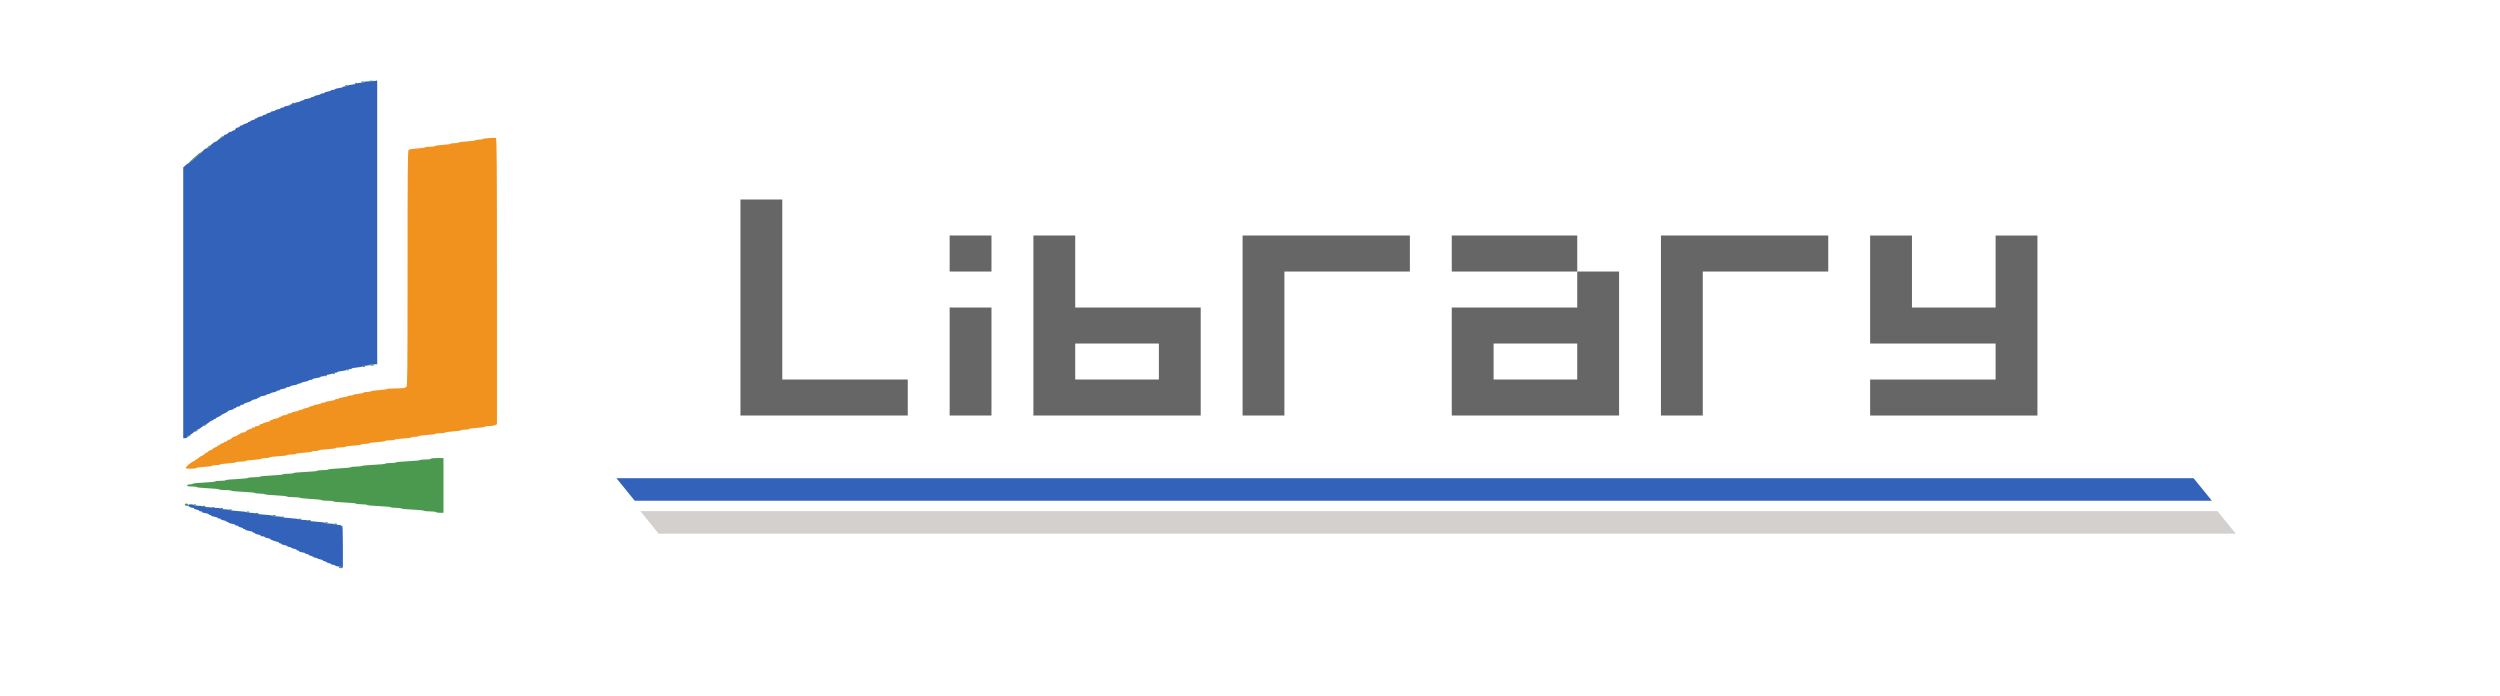
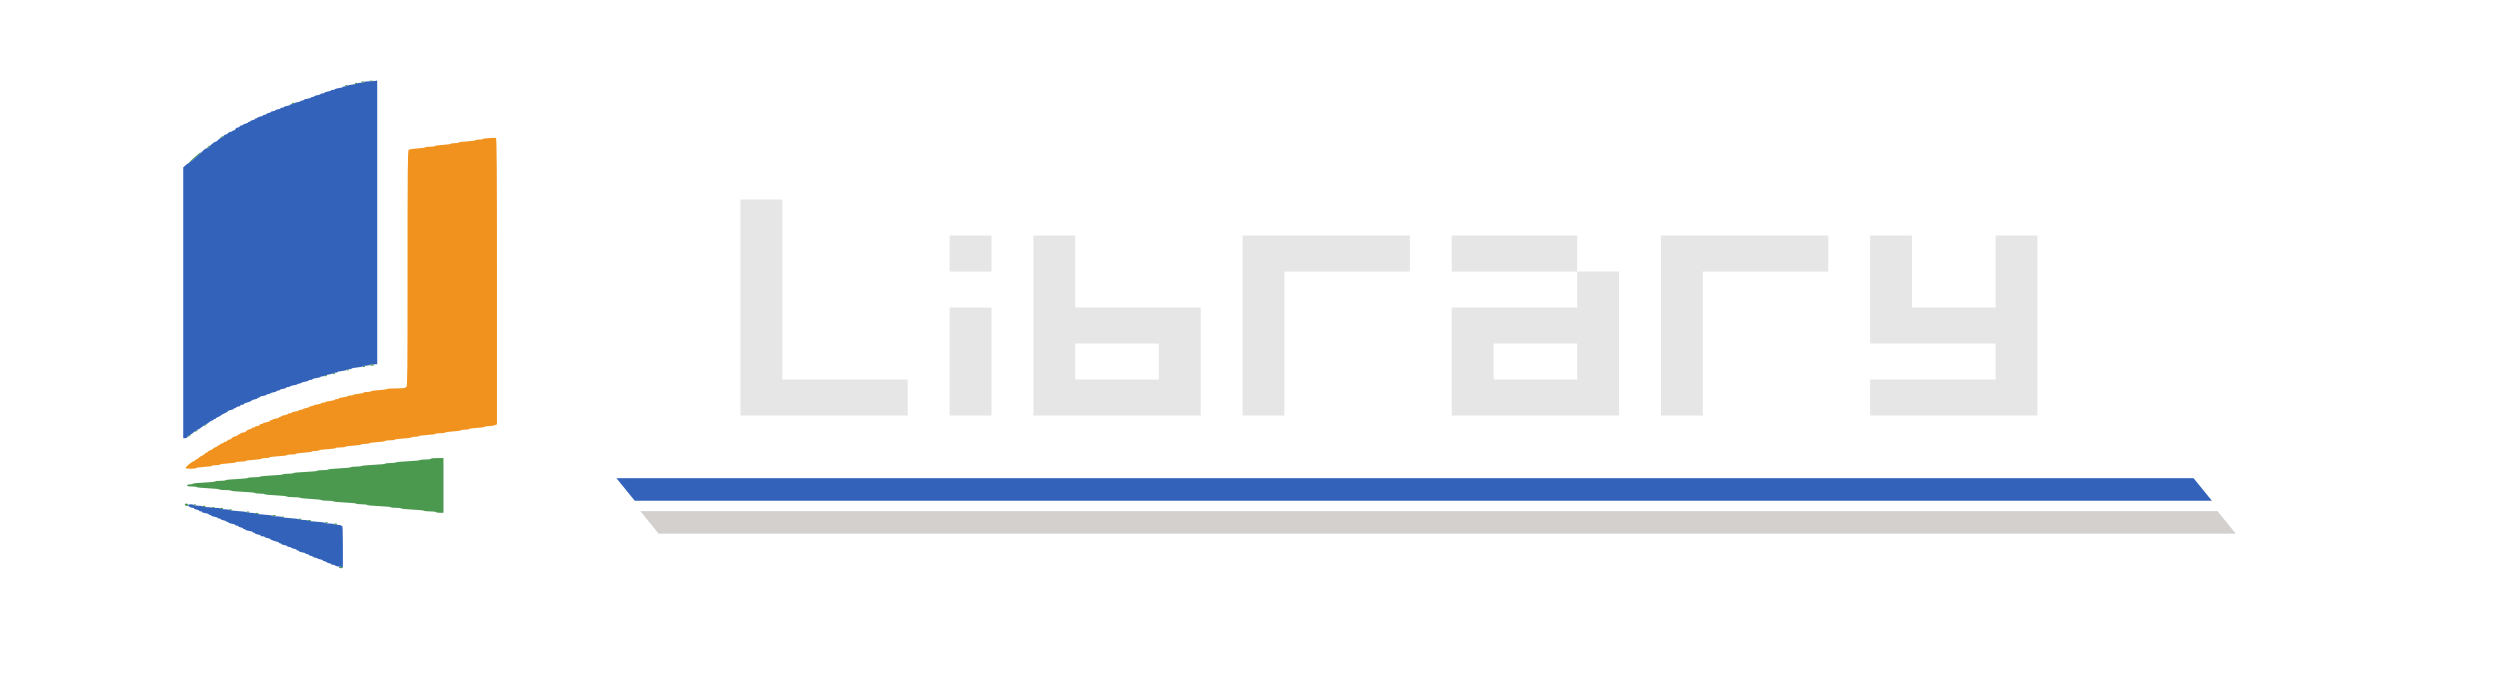
<svg xmlns="http://www.w3.org/2000/svg" version="1.1" id="TEXT" x="0px" y="0px" width="566.929px" height="157.78px" viewBox="0 -0.001 566.929 157.78" enable-background="new 0 -0.001 566.929 157.78" xml:space="preserve">
  <defs id="defs337">
    <clipPath id="clipPath16" clipPathUnits="userSpaceOnUse">
      <path id="path18" d="M 0,64.592 H 377.368 V 0 H 0 Z" />
    </clipPath>
  </defs>
  <linearGradient id="SVGID_1_" gradientUnits="userSpaceOnUse" x1="558.128" y1="955.598" x2="11.77" y2="955.598" gradientTransform="matrix(1 0 0 1 -0.1797 -875.4102)">
    <stop offset="0" style="stop-color:#013A67" id="stop2" />
    <stop offset="1" style="stop-color:#6CD1FF" id="stop4" />
  </linearGradient>
  <linearGradient id="SVGID_2_" gradientUnits="userSpaceOnUse" x1="64.71" y1="938.789" x2="60.765" y2="934.845" gradientTransform="matrix(1 0 0 1 -0.1797 -875.4102)">
    <stop offset="0" style="stop-color:#08406F" id="stop9" />
    <stop offset="1" style="stop-color:#60C5F5" id="stop11" />
  </linearGradient>
  <linearGradient id="SVGID_3_" gradientUnits="userSpaceOnUse" x1="123.295" y1="1013.91" x2="119.67" y2="1010.285" gradientTransform="matrix(1 0 0 1 -0.1797 -875.4102)">
    <stop offset="0" style="stop-color:#08406F" id="stop16" />
    <stop offset="1" style="stop-color:#60C5F5" id="stop18" />
  </linearGradient>
  <linearGradient id="SVGID_4_" gradientUnits="userSpaceOnUse" x1="25.724" y1="994.051" x2="25.724" y2="989.738" gradientTransform="matrix(1 0 0 1 -0.1797 -875.4102)">
    <stop offset="0" style="stop-color:#08406F" id="stop23" />
    <stop offset="1" style="stop-color:#60C5F5" id="stop25" />
  </linearGradient>
  <linearGradient id="SVGID_5_" gradientUnits="userSpaceOnUse" x1="121.186" y1="1033.182" x2="121.186" y2="1028.725" gradientTransform="matrix(1 0 0 1 -0.1797 -875.4102)">
    <stop offset="0" style="stop-color:#08406F" id="stop30" />
    <stop offset="1" style="stop-color:#60C5F5" id="stop32" />
  </linearGradient>
  <linearGradient id="SVGID_6_" gradientUnits="userSpaceOnUse" x1="427.694" y1="994.023" x2="427.694" y2="989.557" gradientTransform="matrix(1 0 0 1 -0.1797 -875.4102)">
    <stop offset="0" style="stop-color:#08406F" id="stop37" />
    <stop offset="1" style="stop-color:#60C5F5" id="stop39" />
  </linearGradient>
  <linearGradient id="SVGID_7_" gradientUnits="userSpaceOnUse" x1="251.065" y1="994.894" x2="251.065" y2="990.416" gradientTransform="matrix(1 0 0 1 -0.1797 -875.4102)">
    <stop offset="0" style="stop-color:#08406F" id="stop44" />
    <stop offset="1" style="stop-color:#60C5F5" id="stop46" />
  </linearGradient>
  <linearGradient id="SVGID_8_" gradientUnits="userSpaceOnUse" x1="522.281" y1="882.188" x2="522.281" y2="877.324" gradientTransform="matrix(1 0 0 1 -0.1797 -875.4102)">
    <stop offset="0" style="stop-color:#08406F" id="stop51" />
    <stop offset="1" style="stop-color:#60C5F5" id="stop53" />
  </linearGradient>
  <linearGradient id="SVGID_9_" gradientUnits="userSpaceOnUse" x1="515.013" y1="906.715" x2="515.013" y2="902.505" gradientTransform="matrix(1 0 0 1 -0.1797 -875.4102)">
    <stop offset="0" style="stop-color:#08406F" id="stop58" />
    <stop offset="1" style="stop-color:#60C5F5" id="stop60" />
  </linearGradient>
  <linearGradient id="SVGID_10_" gradientUnits="userSpaceOnUse" x1="459.37" y1="950.231" x2="459.37" y2="946.512" gradientTransform="matrix(1 0 0 1 -0.1797 -875.4102)">
    <stop offset="0" style="stop-color:#08406F" id="stop65" />
    <stop offset="1" style="stop-color:#60C5F5" id="stop67" />
  </linearGradient>
  <linearGradient id="SVGID_11_" gradientUnits="userSpaceOnUse" x1="490.161" y1="925.111" x2="490.161" y2="919.557" gradientTransform="matrix(1 0 0 1 -0.1797 -875.4102)">
    <stop offset="0" style="stop-color:#08406F" id="stop72" />
    <stop offset="1" style="stop-color:#60C5F5" id="stop74" />
  </linearGradient>
  <linearGradient id="SVGID_12_" gradientUnits="userSpaceOnUse" x1="74.389" y1="968.825" x2="70.846" y2="965.282" gradientTransform="matrix(1 0 0 1 -0.1797 -875.4102)">
    <stop offset="0" style="stop-color:#08406F" id="stop79" />
    <stop offset="1" style="stop-color:#60C5F5" id="stop81" />
  </linearGradient>
  <linearGradient id="SVGID_13_" gradientUnits="userSpaceOnUse" x1="120.255" y1="904.369" x2="114.889" y2="904.369" gradientTransform="matrix(1 0 0 1 -0.1797 -875.4102)">
    <stop offset="0" style="stop-color:#08406F" id="stop86" />
    <stop offset="1" style="stop-color:#60C5F5" id="stop88" />
  </linearGradient>
  <linearGradient id="SVGID_14_" gradientUnits="userSpaceOnUse" x1="173.081" y1="919.961" x2="166.421" y2="919.961" gradientTransform="matrix(1 0 0 1 -0.1797 -875.4102)">
    <stop offset="0" style="stop-color:#08406F" id="stop93" />
    <stop offset="1" style="stop-color:#60C5F5" id="stop95" />
  </linearGradient>
  <linearGradient id="SVGID_15_" gradientUnits="userSpaceOnUse" x1="255.988" y1="925.216" x2="249.995" y2="925.216" gradientTransform="matrix(1 0 0 1 -0.1797 -875.4102)">
    <stop offset="0" style="stop-color:#08406F" id="stop100" />
    <stop offset="1" style="stop-color:#60C5F5" id="stop102" />
  </linearGradient>
  <linearGradient id="SVGID_16_" gradientUnits="userSpaceOnUse" x1="349.277" y1="904.625" x2="343.576" y2="904.625" gradientTransform="matrix(1 0 0 1 -0.1797 -875.4102)">
    <stop offset="0" style="stop-color:#08406F" id="stop107" />
    <stop offset="1" style="stop-color:#60C5F5" id="stop109" />
  </linearGradient>
  <linearGradient id="SVGID_17_" gradientUnits="userSpaceOnUse" x1="400.96" y1="918.446" x2="395.164" y2="918.446" gradientTransform="matrix(1 0 0 1 -0.1797 -875.4102)">
    <stop offset="0" style="stop-color:#08406F" id="stop114" />
    <stop offset="1" style="stop-color:#60C5F5" id="stop116" />
  </linearGradient>
  <linearGradient id="SVGID_18_" gradientUnits="userSpaceOnUse" x1="101.765" y1="968.938" x2="96.654" y2="968.938" gradientTransform="matrix(1 0 0 1 -0.1797 -875.4102)">
    <stop offset="0" style="stop-color:#08406F" id="stop121" />
    <stop offset="1" style="stop-color:#60C5F5" id="stop123" />
  </linearGradient>
  <linearGradient id="SVGID_19_" gradientUnits="userSpaceOnUse" x1="121.249" y1="973.838" x2="117.696" y2="970.286" gradientTransform="matrix(1 0 0 1 -0.1797 -875.4102)">
    <stop offset="0" style="stop-color:#08406F" id="stop128" />
    <stop offset="1" style="stop-color:#60C5F5" id="stop130" />
  </linearGradient>
  <linearGradient id="SVGID_20_" gradientUnits="userSpaceOnUse" x1="553.436" y1="892.5" x2="549.767" y2="888.831" gradientTransform="matrix(1 0 0 1 -0.1797 -875.4102)">
    <stop offset="0" style="stop-color:#08406F" id="stop135" />
    <stop offset="1" style="stop-color:#60C5F5" id="stop137" />
  </linearGradient>
  <linearGradient id="SVGID_21_" gradientUnits="userSpaceOnUse" x1="145.994" y1="969.879" x2="140.596" y2="969.879" gradientTransform="matrix(1 0 0 1 -0.1797 -875.4102)">
    <stop offset="0" style="stop-color:#08406F" id="stop142" />
    <stop offset="1" style="stop-color:#60C5F5" id="stop144" />
  </linearGradient>
  <linearGradient id="SVGID_22_" gradientUnits="userSpaceOnUse" x1="148.777" y1="907.01" x2="144.289" y2="902.522" gradientTransform="matrix(1 0 0 1 -0.1797 -875.4102)">
    <stop offset="0" style="stop-color:#08406F" id="stop149" />
    <stop offset="1" style="stop-color:#60C5F5" id="stop151" />
  </linearGradient>
  <linearGradient id="SVGID_23_" gradientUnits="userSpaceOnUse" x1="215.846" y1="922.321" x2="211.688" y2="918.164" gradientTransform="matrix(1 0 0 1 -0.1797 -875.4102)">
    <stop offset="0" style="stop-color:#08406F" id="stop156" />
    <stop offset="1" style="stop-color:#60C5F5" id="stop158" />
  </linearGradient>
  <linearGradient id="SVGID_24_" gradientUnits="userSpaceOnUse" x1="304.316" y1="927.811" x2="299.932" y2="923.426" gradientTransform="matrix(1 0 0 1 -0.1797 -875.4102)">
    <stop offset="0" style="stop-color:#08406F" id="stop163" />
    <stop offset="1" style="stop-color:#60C5F5" id="stop165" />
  </linearGradient>
  <linearGradient id="SVGID_25_" gradientUnits="userSpaceOnUse" x1="376.971" y1="906.861" x2="372.763" y2="902.653" gradientTransform="matrix(1 0 0 1 -0.1797 -875.4102)">
    <stop offset="0" style="stop-color:#08406F" id="stop170" />
    <stop offset="1" style="stop-color:#60C5F5" id="stop172" />
  </linearGradient>
  <linearGradient id="SVGID_26_" gradientUnits="userSpaceOnUse" x1="488.738" y1="935.265" x2="485.282" y2="931.809" gradientTransform="matrix(1 0 0 1 -0.1797 -875.4102)">
    <stop offset="0" style="stop-color:#08406F" id="stop177" />
    <stop offset="1" style="stop-color:#60C5F5" id="stop179" />
  </linearGradient>
  <linearGradient id="SVGID_27_" gradientUnits="userSpaceOnUse" x1="499.808" y1="979.377" x2="495.849" y2="975.418" gradientTransform="matrix(1 0 0 1 -0.1797 -875.4102)">
    <stop offset="0" style="stop-color:#08406F" id="stop184" />
    <stop offset="1" style="stop-color:#60C5F5" id="stop186" />
  </linearGradient>
  <linearGradient id="SVGID_28_" gradientUnits="userSpaceOnUse" x1="441.837" y1="921.613" x2="437.555" y2="917.331" gradientTransform="matrix(1 0 0 1 -0.1797 -875.4102)">
    <stop offset="0" style="stop-color:#08406F" id="stop191" />
    <stop offset="1" style="stop-color:#60C5F5" id="stop193" />
  </linearGradient>
  <linearGradient id="SVGID_29_" gradientUnits="userSpaceOnUse" x1="486.859" y1="916.649" x2="481.745" y2="911.535" gradientTransform="matrix(1 0 0 1 -0.1797 -875.4102)">
    <stop offset="0" style="stop-color:#08406F" id="stop198" />
    <stop offset="1" style="stop-color:#60C5F5" id="stop200" />
  </linearGradient>
  <linearGradient id="SVGID_30_" gradientUnits="userSpaceOnUse" x1="185.977" y1="992.33" x2="182.335" y2="988.688" gradientTransform="matrix(1 0 0 1 -0.1797 -875.4102)">
    <stop offset="0" style="stop-color:#08406F" id="stop205" />
    <stop offset="1" style="stop-color:#60C5F5" id="stop207" />
  </linearGradient>
  <linearGradient id="SVGID_31_" gradientUnits="userSpaceOnUse" x1="303.028" y1="969.14" x2="299.387" y2="965.499" gradientTransform="matrix(1 0 0 1 -0.1797 -875.4102)">
    <stop offset="0" style="stop-color:#08406F" id="stop212" />
    <stop offset="1" style="stop-color:#60C5F5" id="stop214" />
  </linearGradient>
  <linearGradient id="SVGID_32_" gradientUnits="userSpaceOnUse" x1="349.889" y1="973.085" x2="346.38" y2="969.576" gradientTransform="matrix(1 0 0 1 -0.1797 -875.4102)">
    <stop offset="0" style="stop-color:#08406F" id="stop219" />
    <stop offset="1" style="stop-color:#60C5F5" id="stop221" />
  </linearGradient>
  <linearGradient id="SVGID_33_" gradientUnits="userSpaceOnUse" x1="370.804" y1="993.64" x2="366.381" y2="989.217" gradientTransform="matrix(1 0 0 1 -0.1797 -875.4102)">
    <stop offset="0" style="stop-color:#08406F" id="stop226" />
    <stop offset="1" style="stop-color:#60C5F5" id="stop228" />
  </linearGradient>
  <linearGradient id="SVGID_34_" gradientUnits="userSpaceOnUse" x1="229.457" y1="971.769" x2="223.419" y2="971.769" gradientTransform="matrix(1 0 0 1 -0.1797 -875.4102)">
    <stop offset="0" style="stop-color:#08406F" id="stop233" />
    <stop offset="1" style="stop-color:#60C5F5" id="stop235" />
  </linearGradient>
  <linearGradient id="SVGID_35_" gradientUnits="userSpaceOnUse" x1="330.304" y1="968.519" x2="325.092" y2="968.519" gradientTransform="matrix(1 0 0 1 -0.1797 -875.4102)">
    <stop offset="0" style="stop-color:#08406F" id="stop240" />
    <stop offset="1" style="stop-color:#60C5F5" id="stop242" />
  </linearGradient>
  <linearGradient id="SVGID_36_" gradientUnits="userSpaceOnUse" x1="374.97" y1="967.807" x2="368.725" y2="967.807" gradientTransform="matrix(1 0 0 1 -0.1797 -875.4102)">
    <stop offset="0" style="stop-color:#08406F" id="stop247" />
    <stop offset="1" style="stop-color:#60C5F5" id="stop249" />
  </linearGradient>
  <linearGradient id="SVGID_37_" gradientUnits="userSpaceOnUse" x1="440.637" y1="959.675" x2="436.219" y2="955.257" gradientTransform="matrix(1 0 0 1 -0.1797 -875.4102)">
    <stop offset="0" style="stop-color:#08406F" id="stop254" />
    <stop offset="1" style="stop-color:#60C5F5" id="stop256" />
  </linearGradient>
  <linearGradient id="SVGID_38_" gradientUnits="userSpaceOnUse" x1="472.92" y1="969.51" x2="472.92" y2="963.708" gradientTransform="matrix(1 0 0 1 -0.1797 -875.4102)">
    <stop offset="0" style="stop-color:#08406F" id="stop261" />
    <stop offset="1" style="stop-color:#60C5F5" id="stop263" />
  </linearGradient>
  <g transform="matrix(1.379752,0,0,-1.75347,-2.413133,139.8701)" id="g10">
    <g id="g12">
      <g clip-path="url(#clipPath16)" id="g14">
        <g transform="translate(362.2794,17.9215)" id="g182">
          <path id="path184" style="fill:#3362ba;fill-opacity:1;fill-rule:nonzero;stroke:none" d="m 0,0 h -259.211 l 3.001,-2.911 H 3 Z" />
        </g>
        <g transform="translate(366.2072,13.6647)" id="g186">
          <path id="path188" style="fill:#d4d0ce;fill-opacity:1;fill-rule:nonzero;stroke:none" d="m 0,0 h -259.211 l 3.001,-2.911 H 3 Z" />
        </g>
      </g>
    </g>
  </g>
  <g aria-label="Library" transform="matrix(1.435751,0,0,1.235477,-4.02981,23.24215)" style="font-style:normal;font-variant:normal;font-weight:normal;font-stretch:normal;font-size:33.04px;line-height:1.25;font-family:Pixeled;-inkscape-font-specification:Pixeled;letter-spacing:0px;word-spacing:0px;fill:#666666;fill-opacity:1;stroke:none;stroke-width:0.826" id="text927">
-     <path d="M 119.76,57.453 V 17.807 h 6.606 v 33.04 h 19.819 v 6.606 z" style="fill:#666666;stroke-width:0.826" id="path830" />
-     <path d="M 152.8,57.453 V 37.634 h 6.606 v 19.819 z m 0,-26.425 v -6.614 h 6.606 v 6.614 z" style="fill:#666666;stroke-width:0.826" id="path832" />
-     <path d="m 185.847,50.847 v -6.606 h -13.213 v 6.606 z m -19.819,6.606 V 24.414 h 6.606 V 37.634 h 19.819 v 19.819 z" style="fill:#666666;stroke-width:0.826" id="path834" />
-     <path d="M 199.068,57.453 V 24.414 h 26.425 v 6.614 H 205.674 v 26.425 z" style="fill:#666666;stroke-width:0.826" id="path836" />
-     <path d="m 251.927,50.847 v -6.606 h -13.213 v 6.606 z m -19.819,6.606 V 37.634 h 19.819 v -6.606 h 6.606 v 26.425 z m 0,-26.425 v -6.614 h 19.819 v 6.614 z" style="fill:#666666;stroke-width:0.826" id="path838" />
-     <path d="M 265.147,57.453 V 24.414 h 26.425 v 6.614 h -19.819 v 26.425 z" style="fill:#666666;stroke-width:0.826" id="path840" />
-     <path d="m 298.187,57.453 v -6.606 h 19.819 V 44.241 H 298.187 v -19.827 h 6.606 V 37.634 h 13.213 V 24.414 h 6.606 v 33.04 z" style="fill:#666666;stroke-width:0.826" id="path842" />
+     <path d="M 119.76,57.453 V 17.807 h 6.606 v 33.04 h 19.819 v 6.606 z" style="fill:#e6e6e6;stroke-width:0.826" id="path830" />
+     <path d="M 152.8,57.453 V 37.634 h 6.606 v 19.819 z m 0,-26.425 v -6.614 h 6.606 v 6.614 z" style="fill:#e6e6e6;stroke-width:0.826" id="path832" />
+     <path d="m 185.847,50.847 v -6.606 h -13.213 v 6.606 z m -19.819,6.606 V 24.414 h 6.606 V 37.634 h 19.819 v 19.819 z" style="fill:#e6e6e6;stroke-width:0.826" id="path834" />
+     <path d="M 199.068,57.453 V 24.414 h 26.425 v 6.614 H 205.674 v 26.425 z" style="fill:#e6e6e6;stroke-width:0.826" id="path836" />
+     <path d="m 251.927,50.847 v -6.606 h -13.213 v 6.606 z m -19.819,6.606 V 37.634 h 19.819 v -6.606 h 6.606 v 26.425 z m 0,-26.425 v -6.614 h 19.819 v 6.614 z" style="fill:#e6e6e6;stroke-width:0.826" id="path838" />
+     <path d="M 265.147,57.453 V 24.414 h 26.425 v 6.614 h -19.819 v 26.425 z" style="fill:#e6e6e6;stroke-width:0.826" id="path840" />
+     <path d="m 298.187,57.453 v -6.606 h 19.819 V 44.241 H 298.187 v -19.827 h 6.606 V 37.634 h 13.213 V 24.414 h 6.606 v 33.04 z" style="fill:#e6e6e6;stroke-width:0.826" id="path842" />
  </g>
  <g transform="matrix(-0.6032965,0,0,0.5371736,190.9187,197.6292)" id="svgg">
    <path style="fill:#ef8b0f;fill-rule:evenodd;stroke:none;fill-opacity:0.941" id="path0" d="m 130.032,-309.636 c -0.298,0.099 -0.374,12.463 -0.372,60.49 l 0.002,60.365 0.808,0.375 c 0.444,0.207 1.455,0.375 2.248,0.375 0.792,0 1.44,0.121 1.44,0.268 0,0.147 1.351,0.364 3.001,0.482 1.65,0.119 3.001,0.336 3.001,0.483 0,0.147 0.675,0.268 1.5,0.268 0.825,0 1.501,0.12 1.501,0.267 0,0.148 1.35,0.365 3,0.483 1.651,0.118 3.001,0.335 3.001,0.482 0,0.148 0.81,0.268 1.801,0.268 0.99,0 1.8,0.122 1.8,0.271 0,0.149 1.418,0.368 3.151,0.486 1.733,0.118 3.151,0.334 3.151,0.479 0,0.146 0.607,0.264 1.35,0.264 0.743,0 1.35,0.119 1.35,0.265 0,0.145 1.418,0.361 3.151,0.479 1.733,0.118 3.151,0.336 3.151,0.486 0,0.149 0.799,0.271 1.775,0.271 0.977,0 1.821,0.13 1.876,0.29 0.055,0.159 1.416,0.381 3.025,0.494 1.61,0.113 2.926,0.32 2.926,0.46 0,0.141 0.675,0.256 1.501,0.256 0.825,0 1.5,0.121 1.5,0.268 0,0.147 1.35,0.364 3.001,0.482 1.65,0.119 3,0.336 3,0.483 0,0.147 0.811,0.268 1.801,0.268 0.99,0 1.8,0.122 1.8,0.271 0,0.149 1.418,0.368 3.151,0.486 1.733,0.118 3.151,0.333 3.151,0.479 0,0.145 0.608,0.264 1.35,0.264 0.743,0 1.351,0.118 1.351,0.261 0,0.144 1.35,0.358 3,0.475 1.651,0.117 3.001,0.336 3.001,0.488 0,0.152 0.743,0.276 1.651,0.276 0.907,0 1.65,0.118 1.65,0.262 0,0.144 1.485,0.358 3.301,0.475 1.815,0.118 3.301,0.338 3.301,0.489 0,0.151 0.675,0.275 1.5,0.275 0.825,0 1.5,0.12 1.5,0.267 0,0.148 1.351,0.365 3.001,0.483 1.65,0.118 3.001,0.335 3.001,0.482 0,0.148 0.81,0.268 1.8,0.268 0.991,0 1.801,0.121 1.801,0.268 0,0.147 1.35,0.364 3,0.482 1.651,0.118 3.001,0.335 3.001,0.483 0,0.147 0.675,0.267 1.501,0.267 0.825,0 1.5,0.118 1.5,0.262 0,0.144 1.35,0.357 3.001,0.474 1.65,0.117 3,0.337 3,0.489 0,0.152 0.878,0.276 1.951,0.276 1.195,0 1.95,-0.126 1.95,-0.324 0,-0.477 -2.202,-2.573 -2.953,-2.812 -0.356,-0.113 -0.647,-0.331 -0.647,-0.485 0,-0.154 -0.154,-0.28 -0.341,-0.28 -0.188,0 -0.654,-0.338 -1.036,-0.75 -0.382,-0.413 -0.843,-0.751 -1.024,-0.751 -0.181,0 -0.642,-0.337 -1.024,-0.75 -0.382,-0.412 -0.849,-0.75 -1.036,-0.75 -0.187,0 -0.341,-0.126 -0.341,-0.28 0,-0.154 -0.303,-0.376 -0.675,-0.493 -0.371,-0.117 -0.878,-0.444 -1.125,-0.727 -0.248,-0.283 -0.754,-0.611 -1.125,-0.728 -0.372,-0.117 -0.676,-0.339 -0.676,-0.493 0,-0.154 -0.202,-0.28 -0.45,-0.28 -0.247,0 -0.45,-0.132 -0.45,-0.294 0,-0.162 -0.337,-0.379 -0.75,-0.483 -0.413,-0.103 -0.75,-0.308 -0.75,-0.455 0,-0.148 -0.256,-0.268 -0.568,-0.268 -0.313,0 -0.646,-0.203 -0.741,-0.45 -0.095,-0.248 -0.415,-0.45 -0.71,-0.45 -0.296,0 -0.699,-0.258 -0.895,-0.573 -0.197,-0.316 -0.77,-0.664 -1.273,-0.774 -0.503,-0.111 -0.914,-0.326 -0.914,-0.478 0,-0.151 -0.145,-0.276 -0.322,-0.276 -0.177,0 -0.524,-0.202 -0.772,-0.45 -0.247,-0.247 -0.748,-0.45 -1.112,-0.45 -0.365,0 -0.854,-0.265 -1.087,-0.589 -0.234,-0.324 -0.804,-0.672 -1.267,-0.774 -0.463,-0.102 -0.842,-0.309 -0.842,-0.461 0,-0.152 -0.27,-0.277 -0.6,-0.277 -0.33,0 -0.6,-0.135 -0.6,-0.3 0,-0.165 -0.342,-0.3 -0.76,-0.3 -0.417,0 -0.837,-0.202 -0.932,-0.45 -0.095,-0.247 -0.428,-0.45 -0.741,-0.45 -0.312,0 -0.568,-0.118 -0.568,-0.262 0,-0.144 -0.54,-0.348 -1.2,-0.453 -0.66,-0.106 -1.2,-0.294 -1.2,-0.418 0,-0.31 -2.268,-1.268 -3.003,-1.268 -0.329,0 -0.598,-0.135 -0.598,-0.3 0,-0.165 -0.203,-0.3 -0.45,-0.3 -0.248,0 -0.451,-0.117 -0.451,-0.261 0,-0.144 -0.54,-0.348 -1.2,-0.454 -0.66,-0.106 -1.2,-0.325 -1.2,-0.489 0,-0.163 -0.338,-0.296 -0.75,-0.296 -0.413,0 -0.751,-0.127 -0.751,-0.282 0,-0.155 -0.607,-0.373 -1.35,-0.484 -0.743,-0.111 -1.35,-0.322 -1.35,-0.468 0,-0.147 -0.338,-0.266 -0.75,-0.266 -0.413,0 -0.751,-0.118 -0.751,-0.262 0,-0.144 -0.54,-0.348 -1.2,-0.454 -0.66,-0.105 -1.2,-0.325 -1.2,-0.488 0,-0.163 -0.338,-0.297 -0.75,-0.297 -0.413,0 -0.751,-0.122 -0.751,-0.272 0,-0.149 -0.675,-0.364 -1.5,-0.478 -0.825,-0.113 -1.5,-0.329 -1.5,-0.478 0,-0.15 -0.33,-0.272 -0.733,-0.272 -0.403,0 -0.806,-0.119 -0.896,-0.265 -0.09,-0.146 -0.908,-0.358 -1.818,-0.472 -0.91,-0.114 -1.655,-0.332 -1.655,-0.485 0,-0.153 -0.337,-0.279 -0.75,-0.279 -0.412,0 -0.75,-0.125 -0.75,-0.278 0,-0.153 -0.743,-0.371 -1.65,-0.485 -0.908,-0.113 -1.651,-0.325 -1.651,-0.471 0,-0.146 -0.472,-0.266 -1.05,-0.266 -0.578,0 -1.05,-0.116 -1.05,-0.257 0,-0.142 -0.844,-0.346 -1.876,-0.453 -1.031,-0.108 -1.92,-0.33 -1.975,-0.493 -0.055,-0.164 -0.685,-0.297 -1.401,-0.297 -0.715,0 -1.345,-0.131 -1.4,-0.29 -0.055,-0.159 -1.417,-0.382 -3.026,-0.494 -1.609,-0.113 -2.925,-0.32 -2.925,-0.461 0,-0.141 -1.553,-0.256 -3.451,-0.256 -2.101,0 -3.451,-0.117 -3.451,-0.3 0,-0.165 -0.203,-0.3 -0.45,-0.3 -0.399,0 -0.45,-5.737 -0.45,-49.834 0,-42.339 -0.064,-49.897 -0.421,-50.254 -0.268,-0.268 -1.468,-0.494 -3.301,-0.623 -1.584,-0.111 -2.88,-0.318 -2.88,-0.458 0,-0.141 -0.799,-0.256 -1.776,-0.256 -0.976,0 -1.82,-0.131 -1.875,-0.29 -0.055,-0.159 -1.417,-0.382 -3.026,-0.494 -1.609,-0.113 -2.925,-0.32 -2.925,-0.461 0,-0.14 -0.676,-0.256 -1.501,-0.256 -0.825,0 -1.5,-0.122 -1.5,-0.271 0,-0.149 -1.418,-0.368 -3.151,-0.486 -1.733,-0.118 -3.151,-0.333 -3.151,-0.479 0,-0.145 -0.596,-0.264 -1.325,-0.264 -0.729,0 -1.37,-0.117 -1.425,-0.26 -0.106,-0.275 -4.338,-0.628 -4.977,-0.415" />
    <path style="fill:#4a994f;fill-rule:evenodd;stroke:none;fill-opacity:1" id="path1" d="m 176.127,-333.599 c 0.372,0.236 1.542,0.12 1.542,-0.153 0,-0.063 -0.439,-0.113 -0.975,-0.111 -0.663,0.004 -0.845,0.088 -0.567,0.264 m 3.343,0.332 c 0,0.165 0.27,0.3 0.6,0.3 0.33,0 0.6,-0.135 0.6,-0.3 0,-0.165 -0.27,-0.3 -0.6,-0.3 -0.33,0 -0.6,0.135 -0.6,0.3 m 2.7,0.6 c 0,0.165 0.203,0.3 0.45,0.3 0.248,0 0.451,-0.135 0.451,-0.3 0,-0.165 -0.203,-0.3 -0.451,-0.3 -0.247,0 -0.45,0.135 -0.45,0.3 m 3.601,0.9 c 0,0.165 0.203,0.3 0.45,0.3 0.248,0 0.45,-0.135 0.45,-0.3 0,-0.165 -0.202,-0.3 -0.45,-0.3 -0.247,0 -0.45,0.135 -0.45,0.3 m 20.105,7.502 c 0,0.165 0.203,0.3 0.45,0.3 0.248,0 0.45,-0.135 0.45,-0.3 0,-0.165 -0.202,-0.3 -0.45,-0.3 -0.247,0 -0.45,0.135 -0.45,0.3 m 26.707,14.072 c 0,0.147 0.214,0.35 0.475,0.45 0.734,0.282 0.807,0.22 0.318,-0.268 -0.51,-0.51 -0.793,-0.575 -0.793,-0.182 m 5.106,3.793 c 0.008,0.517 0.557,1.179 0.786,0.949 0.123,-0.123 -0.005,-0.452 -0.284,-0.731 -0.279,-0.279 -0.505,-0.377 -0.502,-0.218 m 3.296,2.993 c 0,0.282 4.244,4.349 4.539,4.349 0.16,0 -0.721,-1.013 -1.959,-2.251 -2.091,-2.091 -2.58,-2.489 -2.58,-2.098 m -65.266,89.57 c 0.102,0.165 0.582,0.3 1.068,0.3 0.485,0 0.882,-0.135 0.882,-0.3 0,-0.165 -0.48,-0.3 -1.068,-0.3 -0.635,0 -0.993,0.121 -0.882,0.3 m 3.451,0.6 c 0,0.165 0.202,0.3 0.45,0.3 0.247,0 0.45,-0.135 0.45,-0.3 0,-0.165 -0.203,-0.3 -0.45,-0.3 -0.248,0 -0.45,0.135 -0.45,0.3 m 6.241,1.56 c 0.28,0.28 0.44,0.28 0.72,0 0.28,-0.28 0.2,-0.36 -0.36,-0.36 -0.56,0 -0.64,0.08 -0.36,0.36 m 5.161,1.441 c 0,0.165 0.203,0.3 0.451,0.3 0.247,0 0.45,-0.135 0.45,-0.3 0,-0.165 -0.203,-0.3 -0.45,-0.3 -0.248,0 -0.451,0.135 -0.451,0.3 m 3.001,0.9 c 0,0.165 0.203,0.3 0.45,0.3 0.248,0 0.45,-0.135 0.45,-0.3 0,-0.165 -0.202,-0.3 -0.45,-0.3 -0.247,0 -0.45,0.135 -0.45,0.3 m 45.454,20.891 c 0.268,0.267 0.577,0.395 0.688,0.284 0.111,-0.111 0.004,-0.328 -0.239,-0.482 -0.709,-0.448 -0.977,-0.33 -0.449,0.198 m 3.158,2.183 c 0,0.147 0.214,0.35 0.475,0.45 0.734,0.282 0.807,0.22 0.318,-0.268 -0.51,-0.51 -0.793,-0.575 -0.793,-0.182 m 2.844,2.318 c 0.267,0.267 0.577,0.395 0.688,0.284 0.111,-0.111 0.003,-0.328 -0.24,-0.481 -0.708,-0.449 -0.976,-0.331 -0.448,0.197 m -95.267,20.97 v 11.552 h 1.333 c 0.733,0 1.416,-0.135 1.518,-0.3 0.102,-0.165 1.115,-0.3 2.25,-0.3 1.136,0 2.141,-0.122 2.234,-0.272 0.092,-0.15 2.058,-0.369 4.369,-0.488 2.31,-0.119 4.2,-0.335 4.2,-0.478 0,-0.144 0.878,-0.262 1.951,-0.262 1.072,0 1.95,-0.116 1.95,-0.257 0,-0.141 1.992,-0.352 4.426,-0.47 2.435,-0.117 4.471,-0.339 4.526,-0.493 0.055,-0.154 0.959,-0.28 2.008,-0.28 1.049,0 1.984,-0.123 2.076,-0.273 0.093,-0.149 2.059,-0.369 4.369,-0.488 2.31,-0.119 4.201,-0.334 4.201,-0.478 0,-0.144 1.012,-0.262 2.25,-0.262 1.238,0 2.251,-0.12 2.251,-0.266 0,-0.147 1.757,-0.365 3.904,-0.484 2.147,-0.12 3.978,-0.337 4.068,-0.484 0.091,-0.146 1.226,-0.266 2.523,-0.266 1.297,0 2.403,-0.127 2.458,-0.282 0.055,-0.155 1.957,-0.377 4.226,-0.494 2.269,-0.116 4.126,-0.327 4.126,-0.468 0,-0.141 0.81,-0.257 1.8,-0.257 0.991,0 1.801,-0.119 1.801,-0.266 0,-0.146 2.025,-0.364 4.501,-0.484 2.476,-0.12 4.501,-0.337 4.501,-0.484 0,-0.146 1.013,-0.266 2.251,-0.266 1.238,0 2.25,-0.122 2.25,-0.272 0,-0.15 1.891,-0.37 4.201,-0.489 2.311,-0.119 4.201,-0.334 4.201,-0.478 0,-0.144 0.811,-0.261 1.801,-0.261 1.4,0 1.8,-0.1 1.8,-0.45 0,-0.315 -0.316,-0.451 -1.05,-0.451 -0.578,0 -1.05,-0.122 -1.05,-0.272 0,-0.149 -1.891,-0.369 -4.201,-0.488 -2.311,-0.119 -4.201,-0.334 -4.201,-0.478 0,-0.144 -0.878,-0.262 -1.951,-0.262 -1.073,0 -1.95,-0.118 -1.95,-0.262 0,-0.143 -1.891,-0.359 -4.201,-0.478 -2.311,-0.119 -4.201,-0.338 -4.201,-0.488 0,-0.15 -1.005,-0.272 -2.233,-0.272 -1.228,0 -2.309,-0.123 -2.401,-0.272 -0.093,-0.15 -2.059,-0.37 -4.369,-0.489 -2.31,-0.119 -4.201,-0.334 -4.201,-0.478 0,-0.144 -0.877,-0.262 -1.95,-0.262 -1.073,0 -1.951,-0.119 -1.951,-0.266 0,-0.146 -2.025,-0.364 -4.501,-0.484 -2.475,-0.12 -4.501,-0.338 -4.501,-0.484 0,-0.146 -0.87,-0.266 -1.933,-0.266 -1.063,0 -2.008,-0.123 -2.101,-0.272 -0.092,-0.15 -2.058,-0.37 -4.368,-0.489 -2.311,-0.119 -4.201,-0.334 -4.201,-0.478 0,-0.144 -0.812,-0.261 -1.805,-0.261 -0.992,0 -2.039,-0.13 -2.325,-0.288 -0.287,-0.158 -2.378,-0.374 -4.647,-0.481 -2.27,-0.106 -4.126,-0.314 -4.126,-0.462 0,-0.149 -0.851,-0.27 -1.891,-0.27 -1.04,0 -2.019,-0.125 -2.175,-0.278 -0.157,-0.153 -2.213,-0.375 -4.57,-0.493 -2.357,-0.118 -4.356,-0.33 -4.444,-0.472 -0.087,-0.141 -1.029,-0.257 -2.092,-0.257 -1.088,0 -1.933,-0.131 -1.933,-0.3 0,-0.175 -1,-0.3 -2.4,-0.3 h -2.401 v 11.553 m 96.024,8.224 c 0,0.424 0.155,0.531 0.6,0.415 0.33,-0.087 0.601,-0.344 0.601,-0.572 0,-0.229 -0.271,-0.416 -0.601,-0.416 -0.39,0 -0.6,0.201 -0.6,0.573 m -3.001,0.028 c 0,0.165 0.203,0.3 0.451,0.3 0.247,0 0.45,-0.135 0.45,-0.3 0,-0.165 -0.203,-0.3 -0.45,-0.3 -0.248,0 -0.451,0.135 -0.451,0.3 m -3.6,0.6 c 0,0.165 0.27,0.3 0.6,0.3 0.33,0 0.6,-0.135 0.6,-0.3 0,-0.165 -0.27,-0.3 -0.6,-0.3 -0.33,0 -0.6,0.135 -0.6,0.3 m -3.601,0.415 c 0,0.266 1.214,0.406 1.367,0.157 0.093,-0.15 -0.177,-0.272 -0.599,-0.272 -0.423,0 -0.768,0.052 -0.768,0.115 m -3.001,0.485 c 0,0.165 0.27,0.3 0.6,0.3 0.33,0 0.6,-0.135 0.6,-0.3 0,-0.165 -0.27,-0.3 -0.6,-0.3 -0.33,0 -0.6,0.135 -0.6,0.3 m -3.301,0.6 c 0,0.165 0.27,0.3 0.6,0.3 0.33,0 0.6,-0.135 0.6,-0.3 0,-0.165 -0.27,-0.3 -0.6,-0.3 -0.33,0 -0.6,0.135 -0.6,0.3 m -6.602,0.9 c 0,0.165 0.271,0.3 0.601,0.3 0.33,0 0.6,-0.135 0.6,-0.3 0,-0.165 -0.27,-0.3 -0.6,-0.3 -0.33,0 -0.601,0.135 -0.601,0.3 m -3.45,0.601 c -0.106,0.17 0.146,0.3 0.582,0.3 0.422,0 0.768,-0.135 0.768,-0.3 0,-0.166 -0.262,-0.301 -0.583,-0.301 -0.32,0 -0.665,0.135 -0.767,0.301 m -6.452,0.9 c 0,0.165 0.346,0.3 0.768,0.3 0.435,0 0.687,-0.13 0.582,-0.3 -0.102,-0.165 -0.447,-0.3 -0.768,-0.3 -0.32,0 -0.582,0.135 -0.582,0.3 m -3.001,0.6 c 0,0.165 0.203,0.3 0.45,0.3 0.248,0 0.45,-0.135 0.45,-0.3 0,-0.165 -0.202,-0.3 -0.45,-0.3 -0.247,0 -0.45,0.135 -0.45,0.3 m -6.601,0.9 c 0,0.165 0.202,0.3 0.45,0.3 0.247,0 0.45,-0.135 0.45,-0.3 0,-0.165 -0.203,-0.3 -0.45,-0.3 -0.248,0 -0.45,0.135 -0.45,0.3 m -3.601,0.6 c 0,0.165 0.27,0.3 0.6,0.3 0.33,0 0.6,-0.135 0.6,-0.3 0,-0.165 -0.27,-0.3 -0.6,-0.3 -0.33,0 -0.6,0.135 -0.6,0.3 m -6.302,0.901 c 0,0.165 0.278,0.3 0.618,0.3 0.34,0 0.534,-0.135 0.432,-0.3 -0.102,-0.166 -0.38,-0.301 -0.618,-0.301 -0.237,0 -0.432,0.135 -0.432,0.301 m -3.601,0.6 c 0,0.165 0.262,0.3 0.583,0.3 0.32,0 0.666,-0.135 0.768,-0.3 0.105,-0.171 -0.147,-0.3 -0.583,-0.3 -0.422,0 -0.768,0.135 -0.768,0.3 m -2.1,18.304 c 0,0.165 0.337,0.3 0.75,0.3 0.412,0 0.75,-0.135 0.75,-0.3 0,-0.165 -0.338,-0.3 -0.75,-0.3 -0.413,0 -0.75,0.135 -0.75,0.3" />
    <path style="fill:#3362ba;fill-rule:evenodd;stroke:none;fill-opacity:1" id="path2" d="m 174.668,-274.037 v 59.9 h 1.501 c 0.825,0 1.5,0.135 1.5,0.3 0,0.165 0.54,0.3 1.2,0.3 0.661,0 1.201,0.121 1.201,0.27 0,0.148 0.945,0.364 2.1,0.48 1.156,0.116 2.101,0.332 2.101,0.481 0,0.148 0.48,0.269 1.068,0.269 0.587,0 0.993,0.122 0.901,0.271 -0.093,0.149 0.642,0.365 1.632,0.48 0.99,0.114 1.8,0.33 1.8,0.479 0,0.149 0.405,0.271 0.9,0.271 0.496,0 0.901,0.122 0.901,0.272 0,0.149 0.675,0.364 1.5,0.478 0.825,0.113 1.5,0.329 1.5,0.478 0,0.15 0.338,0.272 0.751,0.272 0.412,0 0.75,0.118 0.75,0.261 0,0.144 0.675,0.351 1.5,0.461 0.825,0.109 1.501,0.329 1.501,0.489 0,0.159 0.337,0.289 0.75,0.289 0.412,0 0.75,0.124 0.75,0.274 0,0.151 0.574,0.37 1.275,0.487 0.702,0.117 1.355,0.338 1.453,0.492 0.097,0.153 0.468,0.3 0.825,0.327 0.356,0.027 0.648,0.147 0.648,0.266 0,0.12 0.608,0.309 1.35,0.421 0.743,0.111 1.351,0.322 1.351,0.468 0,0.146 0.337,0.266 0.75,0.266 0.412,0 0.75,0.134 0.75,0.297 0,0.163 0.54,0.383 1.2,0.488 0.66,0.106 1.201,0.31 1.201,0.454 0,0.144 0.27,0.262 0.6,0.262 0.33,0 0.6,0.123 0.6,0.273 0,0.151 0.54,0.365 1.2,0.477 0.66,0.111 1.2,0.326 1.2,0.476 0,0.151 0.346,0.274 0.768,0.274 0.423,0 0.694,0.12 0.604,0.266 -0.091,0.147 0.441,0.358 1.182,0.469 0.741,0.111 1.347,0.329 1.347,0.484 0,0.155 0.203,0.281 0.451,0.281 0.247,0 0.45,0.12 0.45,0.267 0,0.147 0.472,0.355 1.05,0.464 0.578,0.108 1.05,0.293 1.05,0.41 0,0.219 1.127,0.753 2.326,1.103 0.371,0.109 0.675,0.323 0.675,0.477 0,0.154 0.346,0.28 0.768,0.28 0.435,0 0.687,0.13 0.582,0.3 -0.102,0.165 -0.076,0.311 0.058,0.323 0.887,0.084 1.446,0.288 1.537,0.561 0.058,0.174 0.297,0.316 0.531,0.316 0.234,0 0.425,0.12 0.425,0.267 0,0.147 0.473,0.355 1.05,0.464 0.578,0.108 1.05,0.328 1.05,0.488 0,0.16 0.507,0.525 1.126,0.811 0.619,0.285 1.328,0.736 1.575,1.002 0.248,0.266 0.754,0.579 1.125,0.697 0.372,0.117 0.676,0.339 0.676,0.493 0,0.154 0.202,0.28 0.45,0.28 0.247,0 0.45,0.135 0.45,0.3 0,0.165 0.196,0.3 0.436,0.3 0.24,0 0.774,0.337 1.187,0.75 0.413,0.413 0.872,0.75 1.02,0.75 0.241,0 0.764,0.402 2.533,1.943 0.289,0.252 0.678,0.458 0.865,0.458 0.187,0 0.769,0.455 1.294,1.012 0.525,0.557 1.243,1.104 1.596,1.216 0.352,0.111 0.724,0.466 0.826,0.788 0.117,0.368 0.456,0.585 0.916,0.585 h 0.73 v -57.154 -57.154 l -0.89,-0.911 c -0.49,-0.501 -1.025,-0.91 -1.188,-0.91 -0.254,0 -4.791,-4.446 -5.961,-5.841 -0.213,-0.253 -0.652,-0.461 -0.975,-0.461 -0.324,0 -0.589,-0.116 -0.589,-0.258 0,-0.443 -2.037,-2.443 -2.488,-2.443 -0.236,0 -0.676,-0.329 -0.978,-0.732 -0.303,-0.402 -0.853,-0.808 -1.223,-0.901 -0.369,-0.093 -0.758,-0.438 -0.862,-0.768 -0.105,-0.33 -0.414,-0.599 -0.686,-0.599 -0.272,0 -0.803,-0.359 -1.18,-0.797 -0.377,-0.439 -0.685,-0.631 -0.685,-0.429 0,0.247 -0.155,0.213 -0.471,-0.103 -0.26,-0.26 -0.656,-0.472 -0.88,-0.472 -0.225,0 -0.494,-0.27 -0.599,-0.6 -0.106,-0.332 -0.454,-0.6 -0.78,-0.6 -0.324,0 -0.667,-0.203 -0.762,-0.45 -0.095,-0.248 -0.428,-0.45 -0.741,-0.45 -0.312,0 -0.568,-0.125 -0.568,-0.277 0,-0.152 -0.405,-0.365 -0.9,-0.474 -0.495,-0.108 -0.9,-0.322 -0.9,-0.474 0,-0.151 -0.203,-0.276 -0.451,-0.276 -0.247,0 -0.45,-0.124 -0.45,-0.276 0,-0.152 -0.405,-0.365 -0.9,-0.474 -0.495,-0.109 -0.9,-0.322 -0.9,-0.474 0,-0.152 -0.203,-0.276 -0.45,-0.276 -0.248,0 -0.45,-0.12 -0.45,-0.267 0,-0.147 -0.473,-0.355 -1.051,-0.464 -0.577,-0.108 -1.05,-0.326 -1.05,-0.483 0,-0.158 -0.27,-0.287 -0.6,-0.287 -0.33,0 -0.6,-0.124 -0.6,-0.276 0,-0.152 -0.405,-0.365 -0.9,-0.474 -0.495,-0.108 -0.901,-0.322 -0.901,-0.474 0,-0.152 -0.337,-0.276 -0.75,-0.276 -0.412,0 -0.75,-0.129 -0.75,-0.286 0,-0.158 -0.473,-0.376 -1.05,-0.484 -0.578,-0.108 -1.05,-0.317 -1.05,-0.464 0,-0.146 -0.271,-0.266 -0.601,-0.266 -0.33,0 -0.6,-0.118 -0.6,-0.262 0,-0.144 -0.546,-0.349 -1.214,-0.456 -0.668,-0.107 -1.15,-0.298 -1.072,-0.425 0.078,-0.127 -0.212,-0.26 -0.644,-0.295 -0.433,-0.036 -0.875,-0.209 -0.983,-0.383 -0.108,-0.175 -0.656,-0.389 -1.218,-0.476 -0.561,-0.087 -1.065,-0.281 -1.12,-0.431 -0.055,-0.15 -0.359,-0.273 -0.676,-0.273 -0.316,0 -0.575,-0.127 -0.575,-0.282 0,-0.155 -0.607,-0.373 -1.35,-0.484 -0.743,-0.111 -1.35,-0.322 -1.35,-0.468 0,-0.147 -0.27,-0.266 -0.6,-0.266 -0.331,0 -0.601,-0.124 -0.601,-0.274 0,-0.151 -0.54,-0.365 -1.2,-0.477 -0.66,-0.111 -1.2,-0.326 -1.2,-0.476 0,-0.151 -0.338,-0.274 -0.75,-0.274 -0.413,0 -0.751,-0.133 -0.751,-0.296 0,-0.163 -0.54,-0.383 -1.2,-0.489 -0.66,-0.105 -1.2,-0.31 -1.2,-0.453 0,-0.144 -0.338,-0.262 -0.75,-0.262 -0.413,0 -0.751,-0.123 -0.751,-0.272 0,-0.15 -0.675,-0.365 -1.5,-0.478 -0.825,-0.114 -1.5,-0.329 -1.5,-0.479 0,-0.149 -0.405,-0.272 -0.901,-0.272 -0.495,0 -0.9,-0.121 -0.9,-0.27 0,-0.149 -0.81,-0.365 -1.8,-0.48 -0.99,-0.115 -1.801,-0.33 -1.801,-0.479 0,-0.149 -0.607,-0.271 -1.35,-0.271 -0.744,0 -1.35,-0.142 -1.35,-0.315 0,-0.184 -0.657,-0.305 -1.576,-0.289 -0.866,0.014 -1.946,-0.062 -2.4,-0.17 l -0.826,-0.196 v 59.9 m 69.018,119.315 c 0,0.165 -0.743,0.3 -1.651,0.3 -0.907,0 -1.65,0.135 -1.65,0.3 0,0.165 -0.72,0.3 -1.601,0.3 -0.88,0 -1.693,0.093 -1.807,0.207 -0.114,0.114 -0.879,0.171 -1.7,0.128 -0.914,-0.049 -1.494,0.046 -1.494,0.243 0,0.19 -0.674,0.322 -1.65,0.322 -0.908,0 -1.651,0.12 -1.651,0.267 0,0.147 -1.485,0.365 -3.3,0.483 -1.816,0.119 -3.301,0.336 -3.301,0.483 0,0.147 -0.743,0.267 -1.651,0.267 -0.907,0 -1.65,0.124 -1.65,0.275 0,0.151 -1.483,0.371 -3.295,0.489 -1.812,0.117 -3.222,0.331 -3.133,0.475 0.089,0.144 -0.656,0.262 -1.656,0.262 -1,0 -1.819,0.12 -1.819,0.267 0,0.147 -1.485,0.364 -3.3,0.483 -1.816,0.119 -3.301,0.336 -3.301,0.483 0,0.147 -0.743,0.267 -1.651,0.267 -0.907,0 -1.65,0.124 -1.65,0.275 0,0.151 -1.483,0.371 -3.295,0.488 -1.812,0.118 -3.222,0.332 -3.133,0.476 0.089,0.144 -0.581,0.262 -1.489,0.262 -0.907,0 -1.733,0.135 -1.835,0.3 -0.102,0.165 -0.786,0.3 -1.519,0.3 -0.863,0 -1.334,0.132 -1.337,0.375 -0.003,0.25 -0.101,0.225 -0.295,-0.075 -0.192,-0.296 -0.293,2.616 -0.296,8.516 l -0.004,8.966 1.415,-0.159 c 0.779,-0.088 1.465,-0.308 1.526,-0.489 0.06,-0.182 0.436,-0.33 0.835,-0.33 0.398,0 0.725,-0.135 0.725,-0.3 0,-0.165 0.26,-0.3 0.579,-0.3 0.318,0 0.781,-0.203 1.028,-0.45 0.248,-0.248 0.663,-0.45 0.922,-0.45 0.259,0 0.472,-0.129 0.472,-0.287 0,-0.157 0.472,-0.375 1.05,-0.483 0.577,-0.109 1.05,-0.289 1.05,-0.4 0,-0.112 0.292,-0.225 0.648,-0.252 0.357,-0.027 0.729,-0.18 0.828,-0.34 0.099,-0.16 0.55,-0.384 1.003,-0.498 0.452,-0.113 0.822,-0.326 0.822,-0.474 0,-0.147 0.27,-0.267 0.6,-0.267 0.33,0 0.6,-0.118 0.6,-0.262 0,-0.144 0.54,-0.348 1.2,-0.454 0.661,-0.105 1.201,-0.325 1.201,-0.488 0,-0.163 0.202,-0.297 0.45,-0.297 0.247,0 0.45,-0.128 0.45,-0.286 0,-0.158 0.473,-0.375 1.05,-0.484 0.578,-0.108 1.051,-0.317 1.051,-0.463 0,-0.147 0.345,-0.267 0.767,-0.267 0.423,0 0.692,-0.123 0.599,-0.273 -0.093,-0.151 0.372,-0.365 1.033,-0.477 0.661,-0.112 1.201,-0.326 1.201,-0.477 0,-0.15 0.203,-0.273 0.451,-0.273 0.247,0 0.45,-0.121 0.45,-0.268 0,-0.147 0.371,-0.357 0.825,-0.467 1.138,-0.275 2.475,-0.872 2.475,-1.106 0,-0.106 0.473,-0.282 1.051,-0.39 0.577,-0.108 1.05,-0.326 1.05,-0.484 0,-0.157 0.439,-0.288 0.975,-0.291 0.647,-0.003 0.841,-0.09 0.576,-0.257 -0.27,-0.172 -0.004,-0.317 0.825,-0.45 0.674,-0.107 1.225,-0.329 1.225,-0.492 0,-0.163 0.202,-0.296 0.45,-0.296 0.248,0 0.45,-0.127 0.45,-0.282 0,-0.155 0.608,-0.373 1.35,-0.484 0.743,-0.112 1.351,-0.323 1.351,-0.469 0,-0.146 0.202,-0.266 0.45,-0.266 0.247,0 0.45,-0.124 0.45,-0.276 0,-0.152 0.405,-0.365 0.9,-0.474 0.495,-0.109 0.9,-0.322 0.9,-0.474 0,-0.152 0.271,-0.276 0.601,-0.276 0.33,0 0.6,-0.134 0.6,-0.297 0,-0.163 0.54,-0.383 1.2,-0.488 0.66,-0.106 1.2,-0.31 1.2,-0.454 0,-0.144 0.203,-0.262 0.451,-0.262 0.247,0 0.45,-0.12 0.45,-0.266 0,-0.147 0.472,-0.356 1.05,-0.464 0.578,-0.108 1.05,-0.326 1.05,-0.483 0,-0.158 0.27,-0.287 0.6,-0.287 0.33,0 0.6,-0.123 0.6,-0.274 0,-0.15 0.541,-0.365 1.201,-0.476 0.66,-0.112 1.2,-0.326 1.2,-0.477 0,-0.15 0.203,-0.273 0.45,-0.273 0.248,0 0.45,-0.127 0.45,-0.282 0,-0.155 0.607,-0.373 1.348,-0.484 0.741,-0.111 1.273,-0.322 1.182,-0.468 -0.09,-0.147 0.113,-0.267 0.453,-0.267 0.34,0 0.618,-0.129 0.618,-0.286 0,-0.158 0.472,-0.375 1.048,-0.483 0.576,-0.108 0.973,-0.317 0.882,-0.464 -0.09,-0.147 0.147,-0.271 0.528,-0.277 0.789,-0.01 1.743,-0.639 1.743,-1.148 0,-0.191 -0.464,-0.342 -1.05,-0.342 -0.578,0 -1.05,0.135 -1.05,0.3" />
  </g>
</svg>
